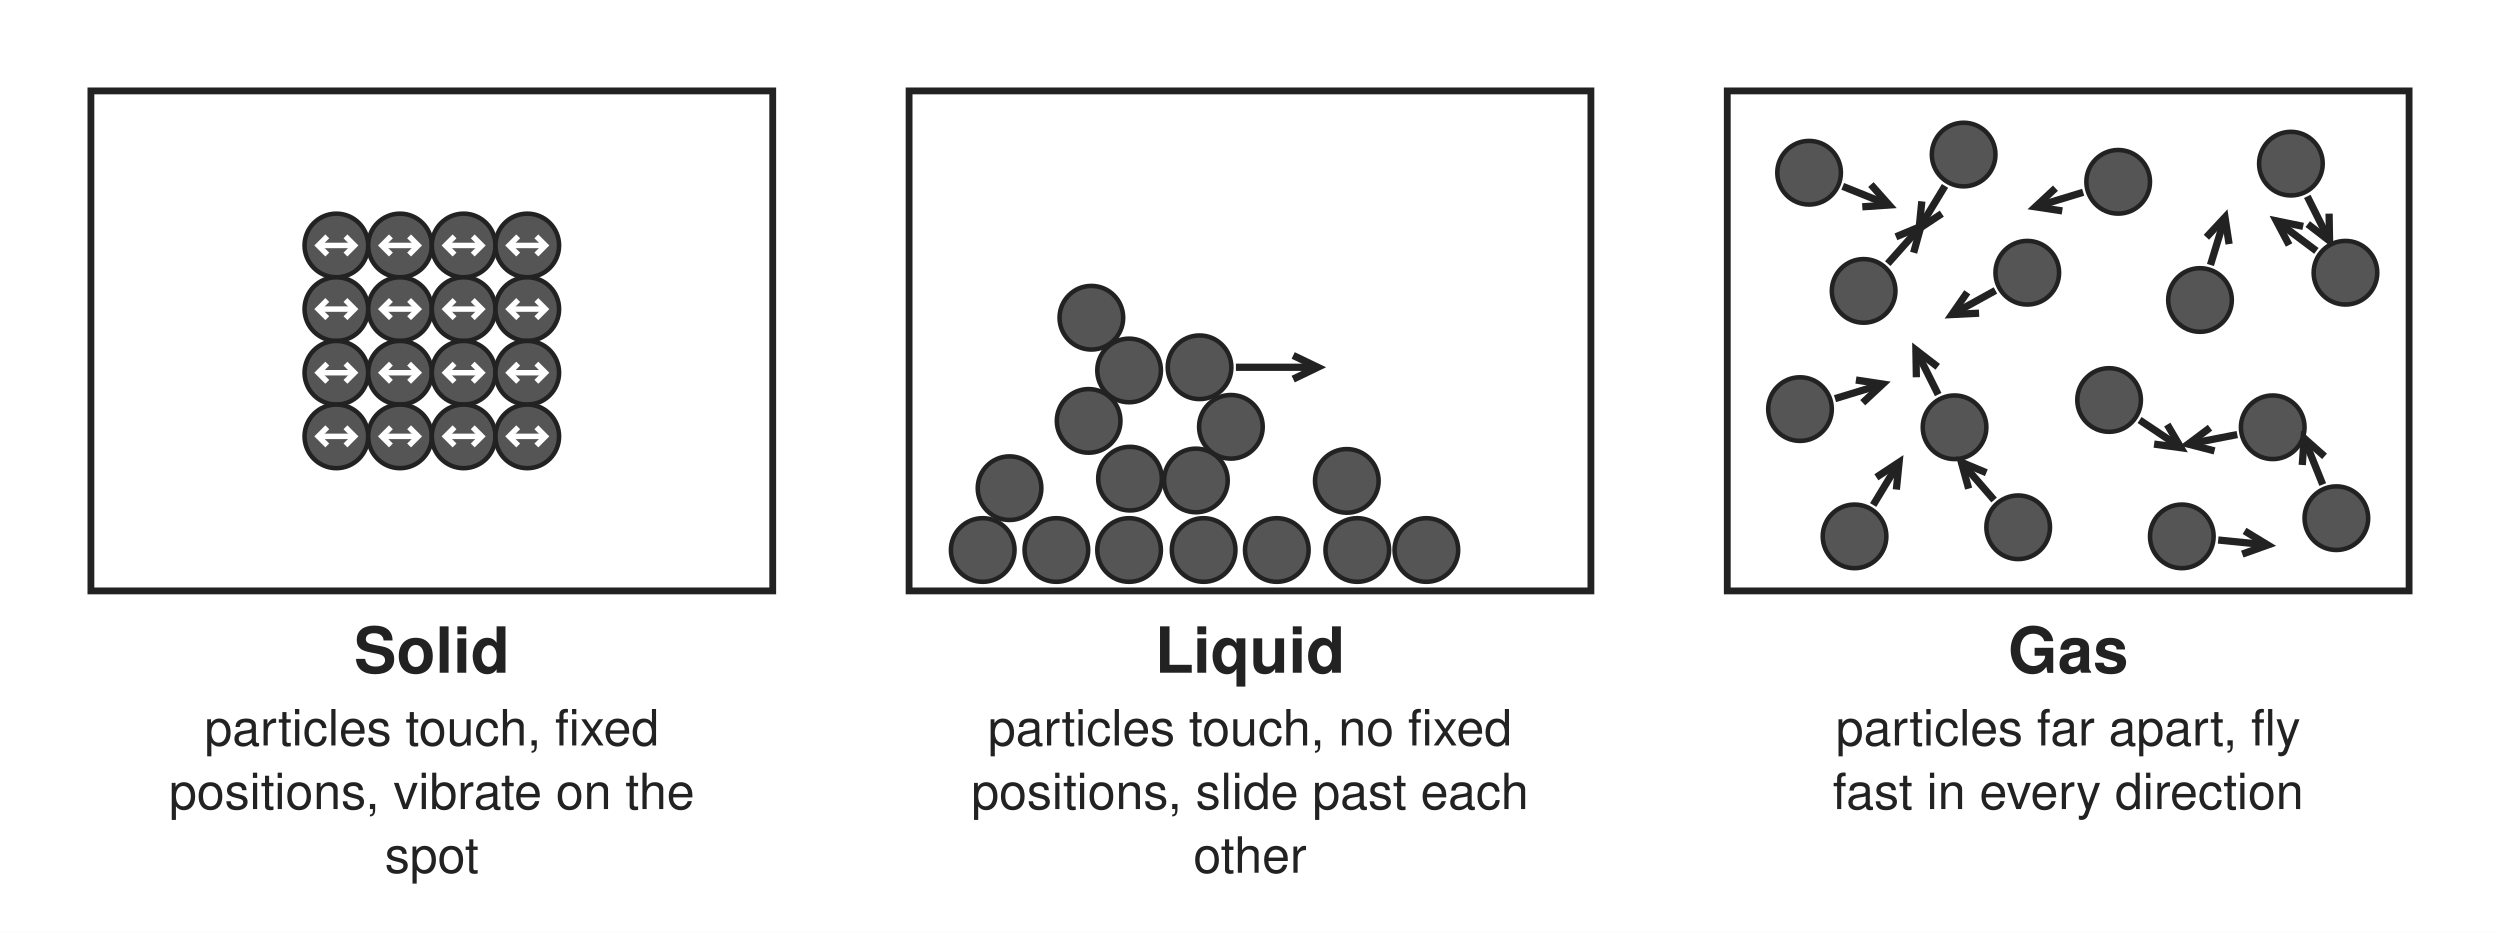
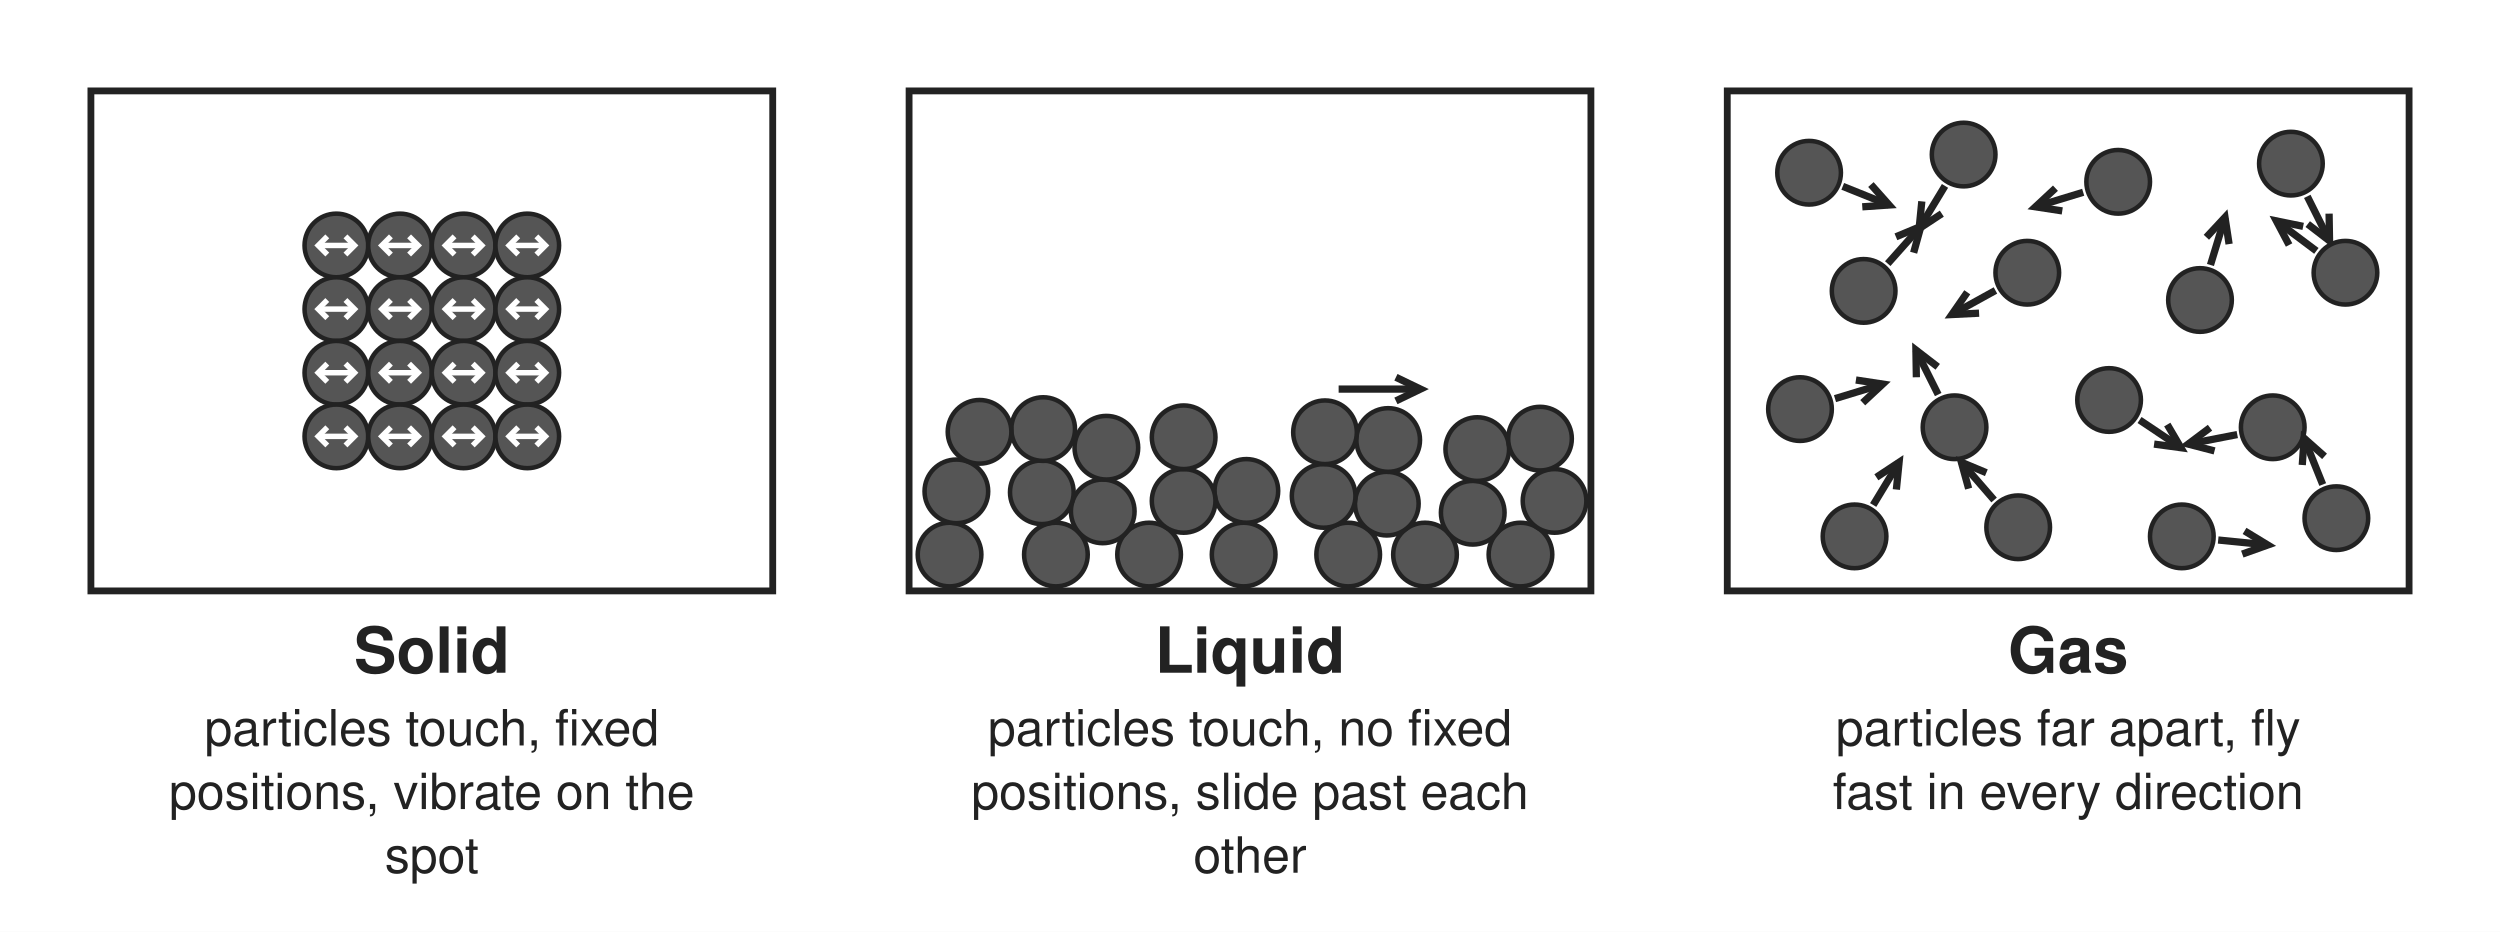
<svg xmlns="http://www.w3.org/2000/svg" viewBox="0 0 550 205" width="100%" role="img" aria-label="Three particle boxes: solid, liquid and gas, drawn with the same particles" font-family="Helvetica,Arial,sans-serif" font-size="13" fill="#222">
  <rect width="550" height="205" fill="#ffffff" />
  <rect x="20" y="20" width="150" height="110" fill="#ffffff" stroke="#222" stroke-width="1.5" />
  <text x="95.0" y="148" text-anchor="middle" font-size="14" font-weight="bold" fill="#222">Solid</text>
  <text x="95.0" y="164" text-anchor="middle" font-size="11" font-weight="normal" fill="#222">particles touch, fixed</text>
  <text x="95.0" y="178" text-anchor="middle" font-size="11" font-weight="normal" fill="#222">positions, vibrate on the</text>
  <text x="95.0" y="192" text-anchor="middle" font-size="11" font-weight="normal" fill="#222">spot</text>
  <circle cx="74.0" cy="54.0" r="7" fill="#555" stroke="#222" stroke-width="1" />
  <line x1="70.0" y1="54.0" x2="78.0" y2="54.0" stroke="#ffffff" stroke-width="1.2" />
  <polyline points="72.0,52.0 70.0,54.0 72.0,56.0" fill="none" stroke="#ffffff" stroke-width="1.2" />
  <polyline points="76.0,52.0 78.0,54.0 76.0,56.0" fill="none" stroke="#ffffff" stroke-width="1.2" />
  <circle cx="74.0" cy="68.0" r="7" fill="#555" stroke="#222" stroke-width="1" />
  <line x1="70.0" y1="68.0" x2="78.0" y2="68.0" stroke="#ffffff" stroke-width="1.2" />
  <polyline points="72.0,66.0 70.0,68.0 72.0,70.0" fill="none" stroke="#ffffff" stroke-width="1.2" />
  <polyline points="76.0,66.0 78.0,68.0 76.0,70.0" fill="none" stroke="#ffffff" stroke-width="1.2" />
  <circle cx="74.0" cy="82.0" r="7" fill="#555" stroke="#222" stroke-width="1" />
  <line x1="70.0" y1="82.0" x2="78.0" y2="82.0" stroke="#ffffff" stroke-width="1.2" />
  <polyline points="72.0,80.0 70.0,82.0 72.0,84.0" fill="none" stroke="#ffffff" stroke-width="1.2" />
  <polyline points="76.0,80.0 78.0,82.0 76.0,84.0" fill="none" stroke="#ffffff" stroke-width="1.2" />
  <circle cx="74.0" cy="96.0" r="7" fill="#555" stroke="#222" stroke-width="1" />
  <line x1="70.0" y1="96.0" x2="78.0" y2="96.0" stroke="#ffffff" stroke-width="1.2" />
  <polyline points="72.0,94.0 70.0,96.0 72.0,98.0" fill="none" stroke="#ffffff" stroke-width="1.2" />
  <polyline points="76.0,94.0 78.0,96.0 76.0,98.0" fill="none" stroke="#ffffff" stroke-width="1.2" />
  <circle cx="88.0" cy="54.0" r="7" fill="#555" stroke="#222" stroke-width="1" />
  <line x1="84.0" y1="54.0" x2="92.0" y2="54.0" stroke="#ffffff" stroke-width="1.2" />
  <polyline points="86.0,52.0 84.0,54.0 86.0,56.0" fill="none" stroke="#ffffff" stroke-width="1.2" />
  <polyline points="90.0,52.0 92.0,54.0 90.0,56.0" fill="none" stroke="#ffffff" stroke-width="1.2" />
  <circle cx="88.0" cy="68.0" r="7" fill="#555" stroke="#222" stroke-width="1" />
  <line x1="84.0" y1="68.0" x2="92.0" y2="68.0" stroke="#ffffff" stroke-width="1.2" />
  <polyline points="86.0,66.0 84.0,68.0 86.0,70.0" fill="none" stroke="#ffffff" stroke-width="1.2" />
  <polyline points="90.0,66.0 92.0,68.0 90.0,70.0" fill="none" stroke="#ffffff" stroke-width="1.2" />
  <circle cx="88.0" cy="82.0" r="7" fill="#555" stroke="#222" stroke-width="1" />
  <line x1="84.0" y1="82.0" x2="92.0" y2="82.0" stroke="#ffffff" stroke-width="1.2" />
  <polyline points="86.0,80.0 84.0,82.0 86.0,84.0" fill="none" stroke="#ffffff" stroke-width="1.2" />
  <polyline points="90.0,80.0 92.0,82.0 90.0,84.0" fill="none" stroke="#ffffff" stroke-width="1.2" />
  <circle cx="88.0" cy="96.0" r="7" fill="#555" stroke="#222" stroke-width="1" />
  <line x1="84.0" y1="96.0" x2="92.0" y2="96.0" stroke="#ffffff" stroke-width="1.2" />
  <polyline points="86.0,94.0 84.0,96.0 86.0,98.0" fill="none" stroke="#ffffff" stroke-width="1.2" />
  <polyline points="90.0,94.0 92.0,96.0 90.0,98.0" fill="none" stroke="#ffffff" stroke-width="1.2" />
  <circle cx="102.0" cy="54.0" r="7" fill="#555" stroke="#222" stroke-width="1" />
  <line x1="98.0" y1="54.0" x2="106.0" y2="54.0" stroke="#ffffff" stroke-width="1.2" />
  <polyline points="100.0,52.0 98.0,54.0 100.0,56.0" fill="none" stroke="#ffffff" stroke-width="1.2" />
  <polyline points="104.0,52.0 106.0,54.0 104.0,56.0" fill="none" stroke="#ffffff" stroke-width="1.2" />
  <circle cx="102.0" cy="68.0" r="7" fill="#555" stroke="#222" stroke-width="1" />
  <line x1="98.0" y1="68.0" x2="106.0" y2="68.0" stroke="#ffffff" stroke-width="1.2" />
  <polyline points="100.0,66.0 98.0,68.0 100.0,70.0" fill="none" stroke="#ffffff" stroke-width="1.2" />
  <polyline points="104.0,66.0 106.0,68.0 104.0,70.0" fill="none" stroke="#ffffff" stroke-width="1.2" />
  <circle cx="102.0" cy="82.0" r="7" fill="#555" stroke="#222" stroke-width="1" />
  <line x1="98.0" y1="82.0" x2="106.0" y2="82.0" stroke="#ffffff" stroke-width="1.2" />
  <polyline points="100.0,80.0 98.0,82.0 100.0,84.0" fill="none" stroke="#ffffff" stroke-width="1.2" />
  <polyline points="104.0,80.0 106.0,82.0 104.0,84.0" fill="none" stroke="#ffffff" stroke-width="1.2" />
  <circle cx="102.0" cy="96.0" r="7" fill="#555" stroke="#222" stroke-width="1" />
  <line x1="98.0" y1="96.0" x2="106.0" y2="96.0" stroke="#ffffff" stroke-width="1.2" />
  <polyline points="100.0,94.0 98.0,96.0 100.0,98.0" fill="none" stroke="#ffffff" stroke-width="1.2" />
  <polyline points="104.0,94.0 106.0,96.0 104.0,98.0" fill="none" stroke="#ffffff" stroke-width="1.2" />
  <circle cx="116.0" cy="54.0" r="7" fill="#555" stroke="#222" stroke-width="1" />
  <line x1="112.0" y1="54.0" x2="120.0" y2="54.0" stroke="#ffffff" stroke-width="1.2" />
  <polyline points="114.0,52.0 112.0,54.0 114.0,56.0" fill="none" stroke="#ffffff" stroke-width="1.2" />
  <polyline points="118.0,52.0 120.0,54.0 118.0,56.0" fill="none" stroke="#ffffff" stroke-width="1.2" />
  <circle cx="116.0" cy="68.0" r="7" fill="#555" stroke="#222" stroke-width="1" />
  <line x1="112.0" y1="68.0" x2="120.0" y2="68.0" stroke="#ffffff" stroke-width="1.2" />
  <polyline points="114.0,66.0 112.0,68.0 114.0,70.0" fill="none" stroke="#ffffff" stroke-width="1.2" />
  <polyline points="118.0,66.0 120.0,68.0 118.0,70.0" fill="none" stroke="#ffffff" stroke-width="1.2" />
  <circle cx="116.0" cy="82.0" r="7" fill="#555" stroke="#222" stroke-width="1" />
  <line x1="112.0" y1="82.0" x2="120.0" y2="82.0" stroke="#ffffff" stroke-width="1.2" />
  <polyline points="114.0,80.0 112.0,82.0 114.0,84.0" fill="none" stroke="#ffffff" stroke-width="1.2" />
  <polyline points="118.0,80.0 120.0,82.0 118.0,84.0" fill="none" stroke="#ffffff" stroke-width="1.2" />
  <circle cx="116.0" cy="96.0" r="7" fill="#555" stroke="#222" stroke-width="1" />
  <line x1="112.0" y1="96.0" x2="120.0" y2="96.0" stroke="#ffffff" stroke-width="1.2" />
  <polyline points="114.0,94.0 112.0,96.0 114.0,98.0" fill="none" stroke="#ffffff" stroke-width="1.2" />
  <polyline points="118.0,94.0 120.0,96.0 118.0,98.0" fill="none" stroke="#ffffff" stroke-width="1.2" />
  <rect x="200" y="20" width="150" height="110" fill="#ffffff" stroke="#222" stroke-width="1.5" />
  <text x="275.0" y="148" text-anchor="middle" font-size="14" font-weight="bold" fill="#222">Liquid</text>
  <text x="275.0" y="164" text-anchor="middle" font-size="11" font-weight="normal" fill="#222">particles touch, no fixed</text>
  <text x="275.0" y="178" text-anchor="middle" font-size="11" font-weight="normal" fill="#222">positions, slide past each</text>
  <text x="275.0" y="192" text-anchor="middle" font-size="11" font-weight="normal" fill="#222">other</text>
-   <circle cx="216.2" cy="121.0" r="7" fill="#555" stroke="#222" stroke-width="1" />
-   <circle cx="232.4" cy="121.0" r="7" fill="#555" stroke="#222" stroke-width="1" />
-   <circle cx="248.4" cy="121.0" r="7" fill="#555" stroke="#222" stroke-width="1" />
-   <circle cx="264.8" cy="121.0" r="7" fill="#555" stroke="#222" stroke-width="1" />
-   <circle cx="280.9" cy="121.0" r="7" fill="#555" stroke="#222" stroke-width="1" />
-   <circle cx="298.6" cy="121.0" r="7" fill="#555" stroke="#222" stroke-width="1" />
-   <circle cx="313.8" cy="121.0" r="7" fill="#555" stroke="#222" stroke-width="1" />
-   <circle cx="248.6" cy="105.3" r="7" fill="#555" stroke="#222" stroke-width="1" />
-   <circle cx="263.1" cy="105.7" r="7" fill="#555" stroke="#222" stroke-width="1" />
-   <circle cx="222.1" cy="107.4" r="7" fill="#555" stroke="#222" stroke-width="1" />
-   <circle cx="296.3" cy="105.8" r="7" fill="#555" stroke="#222" stroke-width="1" />
-   <circle cx="239.5" cy="92.6" r="7" fill="#555" stroke="#222" stroke-width="1" />
-   <circle cx="270.8" cy="93.9" r="7" fill="#555" stroke="#222" stroke-width="1" />
-   <circle cx="248.4" cy="81.5" r="7" fill="#555" stroke="#222" stroke-width="1" />
-   <circle cx="240.1" cy="69.9" r="7" fill="#555" stroke="#222" stroke-width="1" />
-   <circle cx="263.9" cy="80.8" r="7" fill="#555" stroke="#222" stroke-width="1" />
-   <line x1="271.9" y1="80.8" x2="289.9" y2="80.8" stroke="#222" stroke-width="1.6" />
-   <polyline points="284.5,83.4 289.9,80.8 284.5,78.2" fill="none" stroke="#222" stroke-width="1.6" />
+   <circle cx="232.3" cy="122.0" r="7" fill="#555" stroke="#222" stroke-width="1" />
+   <circle cx="296.6" cy="122.0" r="7" fill="#555" stroke="#222" stroke-width="1" />
+   <circle cx="252.8" cy="122.0" r="7" fill="#555" stroke="#222" stroke-width="1" />
+   <circle cx="242.6" cy="112.5" r="7" fill="#555" stroke="#222" stroke-width="1" />
+   <circle cx="273.6" cy="122.0" r="7" fill="#555" stroke="#222" stroke-width="1" />
+   <circle cx="274.2" cy="108.0" r="7" fill="#555" stroke="#222" stroke-width="1" />
+   <circle cx="243.4" cy="98.5" r="7" fill="#555" stroke="#222" stroke-width="1" />
+   <circle cx="313.5" cy="122.0" r="7" fill="#555" stroke="#222" stroke-width="1" />
+   <circle cx="334.5" cy="122.0" r="7" fill="#555" stroke="#222" stroke-width="1" />
+   <circle cx="324.0" cy="112.8" r="7" fill="#555" stroke="#222" stroke-width="1" />
+   <circle cx="305.1" cy="110.8" r="7" fill="#555" stroke="#222" stroke-width="1" />
+   <circle cx="325.0" cy="98.8" r="7" fill="#555" stroke="#222" stroke-width="1" />
+   <circle cx="208.9" cy="122.0" r="7" fill="#555" stroke="#222" stroke-width="1" />
+   <circle cx="305.4" cy="96.8" r="7" fill="#555" stroke="#222" stroke-width="1" />
+   <circle cx="291.2" cy="109.1" r="7" fill="#555" stroke="#222" stroke-width="1" />
+   <circle cx="229.2" cy="108.3" r="7" fill="#555" stroke="#222" stroke-width="1" />
+   <circle cx="229.5" cy="94.4" r="7" fill="#555" stroke="#222" stroke-width="1" />
+   <circle cx="291.5" cy="95.1" r="7" fill="#555" stroke="#222" stroke-width="1" />
+   <circle cx="342.0" cy="110.2" r="7" fill="#555" stroke="#222" stroke-width="1" />
+   <circle cx="338.8" cy="96.5" r="7" fill="#555" stroke="#222" stroke-width="1" />
+   <circle cx="210.4" cy="108.1" r="7" fill="#555" stroke="#222" stroke-width="1" />
+   <circle cx="215.5" cy="95.0" r="7" fill="#555" stroke="#222" stroke-width="1" />
+   <circle cx="260.4" cy="110.2" r="7" fill="#555" stroke="#222" stroke-width="1" />
+   <circle cx="260.4" cy="96.2" r="7" fill="#555" stroke="#222" stroke-width="1" />
+   <line x1="294.5" y1="85.6" x2="312.5" y2="85.6" stroke="#222" stroke-width="1.6" />
+   <polyline points="307.1,88.2 312.5,85.6 307.1,83.0" fill="none" stroke="#222" stroke-width="1.6" />
  <rect x="380" y="20" width="150" height="110" fill="#ffffff" stroke="#222" stroke-width="1.5" />
  <text x="455.0" y="148" text-anchor="middle" font-size="14" font-weight="bold" fill="#222">Gas</text>
  <text x="455.0" y="164" text-anchor="middle" font-size="11" font-weight="normal" fill="#222">particles far apart, fly</text>
  <text x="455.0" y="178" text-anchor="middle" font-size="11" font-weight="normal" fill="#222">fast in every direction</text>
  <circle cx="398.0" cy="38.0" r="7" fill="#555" stroke="#222" stroke-width="1" />
  <line x1="405.4" y1="41.0" x2="415.6" y2="45.1" stroke="#222" stroke-width="1.6" />
  <polyline points="409.7,45.5 415.6,45.1 411.6,40.6" fill="none" stroke="#222" stroke-width="1.6" />
  <circle cx="432.0" cy="34.0" r="7" fill="#555" stroke="#222" stroke-width="1" />
  <line x1="427.9" y1="40.9" x2="422.2" y2="50.3" stroke="#222" stroke-width="1.6" />
  <polyline points="422.8,44.3 422.2,50.3 427.2,47.0" fill="none" stroke="#222" stroke-width="1.6" />
  <circle cx="466.0" cy="40.0" r="7" fill="#555" stroke="#222" stroke-width="1" />
  <line x1="458.3" y1="42.3" x2="447.8" y2="45.5" stroke="#222" stroke-width="1.6" />
  <polyline points="452.2,41.4 447.8,45.5 453.7,46.4" fill="none" stroke="#222" stroke-width="1.6" />
  <circle cx="504.0" cy="36.0" r="7" fill="#555" stroke="#222" stroke-width="1" />
  <line x1="507.6" y1="43.2" x2="512.5" y2="53.0" stroke="#222" stroke-width="1.6" />
  <polyline points="507.7,49.3 512.5,53.0 512.4,47.0" fill="none" stroke="#222" stroke-width="1.6" />
  <circle cx="410.0" cy="64.0" r="7" fill="#555" stroke="#222" stroke-width="1" />
  <line x1="415.3" y1="58.0" x2="422.6" y2="49.8" stroke="#222" stroke-width="1.6" />
  <polyline points="421.0,55.6 422.6,49.8 417.1,52.1" fill="none" stroke="#222" stroke-width="1.6" />
  <circle cx="446.0" cy="60.0" r="7" fill="#555" stroke="#222" stroke-width="1" />
  <line x1="439.0" y1="63.9" x2="429.4" y2="69.2" stroke="#222" stroke-width="1.6" />
  <polyline points="432.8,64.3 429.4,69.2 435.4,68.9" fill="none" stroke="#222" stroke-width="1.6" />
  <circle cx="484.0" cy="66.0" r="7" fill="#555" stroke="#222" stroke-width="1" />
  <line x1="486.3" y1="58.3" x2="489.5" y2="47.8" stroke="#222" stroke-width="1.6" />
  <polyline points="490.4,53.7 489.5,47.8 485.4,52.2" fill="none" stroke="#222" stroke-width="1.6" />
  <circle cx="516.0" cy="60.0" r="7" fill="#555" stroke="#222" stroke-width="1" />
  <line x1="509.6" y1="55.2" x2="500.8" y2="48.6" stroke="#222" stroke-width="1.6" />
  <polyline points="506.7,49.8 500.8,48.6 503.6,53.9" fill="none" stroke="#222" stroke-width="1.6" />
  <circle cx="396.0" cy="90.0" r="7" fill="#555" stroke="#222" stroke-width="1" />
  <line x1="403.7" y1="87.7" x2="414.2" y2="84.5" stroke="#222" stroke-width="1.6" />
  <polyline points="409.8,88.6 414.2,84.5 408.3,83.6" fill="none" stroke="#222" stroke-width="1.6" />
  <circle cx="430.0" cy="94.0" r="7" fill="#555" stroke="#222" stroke-width="1" />
  <line x1="426.4" y1="86.8" x2="421.5" y2="77.0" stroke="#222" stroke-width="1.6" />
  <polyline points="426.3,80.7 421.5,77.0 421.6,83.0" fill="none" stroke="#222" stroke-width="1.6" />
  <circle cx="464.0" cy="88.0" r="7" fill="#555" stroke="#222" stroke-width="1" />
  <line x1="470.7" y1="92.4" x2="479.8" y2="98.5" stroke="#222" stroke-width="1.6" />
  <polyline points="473.9,97.7 479.8,98.5 476.8,93.4" fill="none" stroke="#222" stroke-width="1.6" />
  <circle cx="500.0" cy="94.0" r="7" fill="#555" stroke="#222" stroke-width="1" />
  <line x1="492.2" y1="95.6" x2="481.4" y2="97.7" stroke="#222" stroke-width="1.6" />
  <polyline points="486.2,94.1 481.4,97.7 487.2,99.2" fill="none" stroke="#222" stroke-width="1.6" />
  <circle cx="408.0" cy="118.0" r="7" fill="#555" stroke="#222" stroke-width="1" />
  <line x1="412.1" y1="111.1" x2="417.8" y2="101.7" stroke="#222" stroke-width="1.6" />
  <polyline points="417.2,107.7 417.8,101.7 412.8,105.0" fill="none" stroke="#222" stroke-width="1.6" />
  <circle cx="444.0" cy="116.0" r="7" fill="#555" stroke="#222" stroke-width="1" />
  <line x1="438.7" y1="110.0" x2="431.5" y2="101.7" stroke="#222" stroke-width="1.6" />
  <polyline points="437.0,104.0 431.5,101.7 433.1,107.5" fill="none" stroke="#222" stroke-width="1.6" />
  <circle cx="480.0" cy="118.0" r="7" fill="#555" stroke="#222" stroke-width="1" />
  <line x1="488.0" y1="118.8" x2="498.9" y2="119.9" stroke="#222" stroke-width="1.6" />
  <polyline points="493.3,121.9 498.9,119.9 493.8,116.8" fill="none" stroke="#222" stroke-width="1.6" />
  <circle cx="514.0" cy="114.0" r="7" fill="#555" stroke="#222" stroke-width="1" />
  <line x1="511.0" y1="106.6" x2="506.9" y2="96.4" stroke="#222" stroke-width="1.6" />
  <polyline points="511.4,100.4 506.9,96.4 506.5,102.3" fill="none" stroke="#222" stroke-width="1.6" />
</svg>
